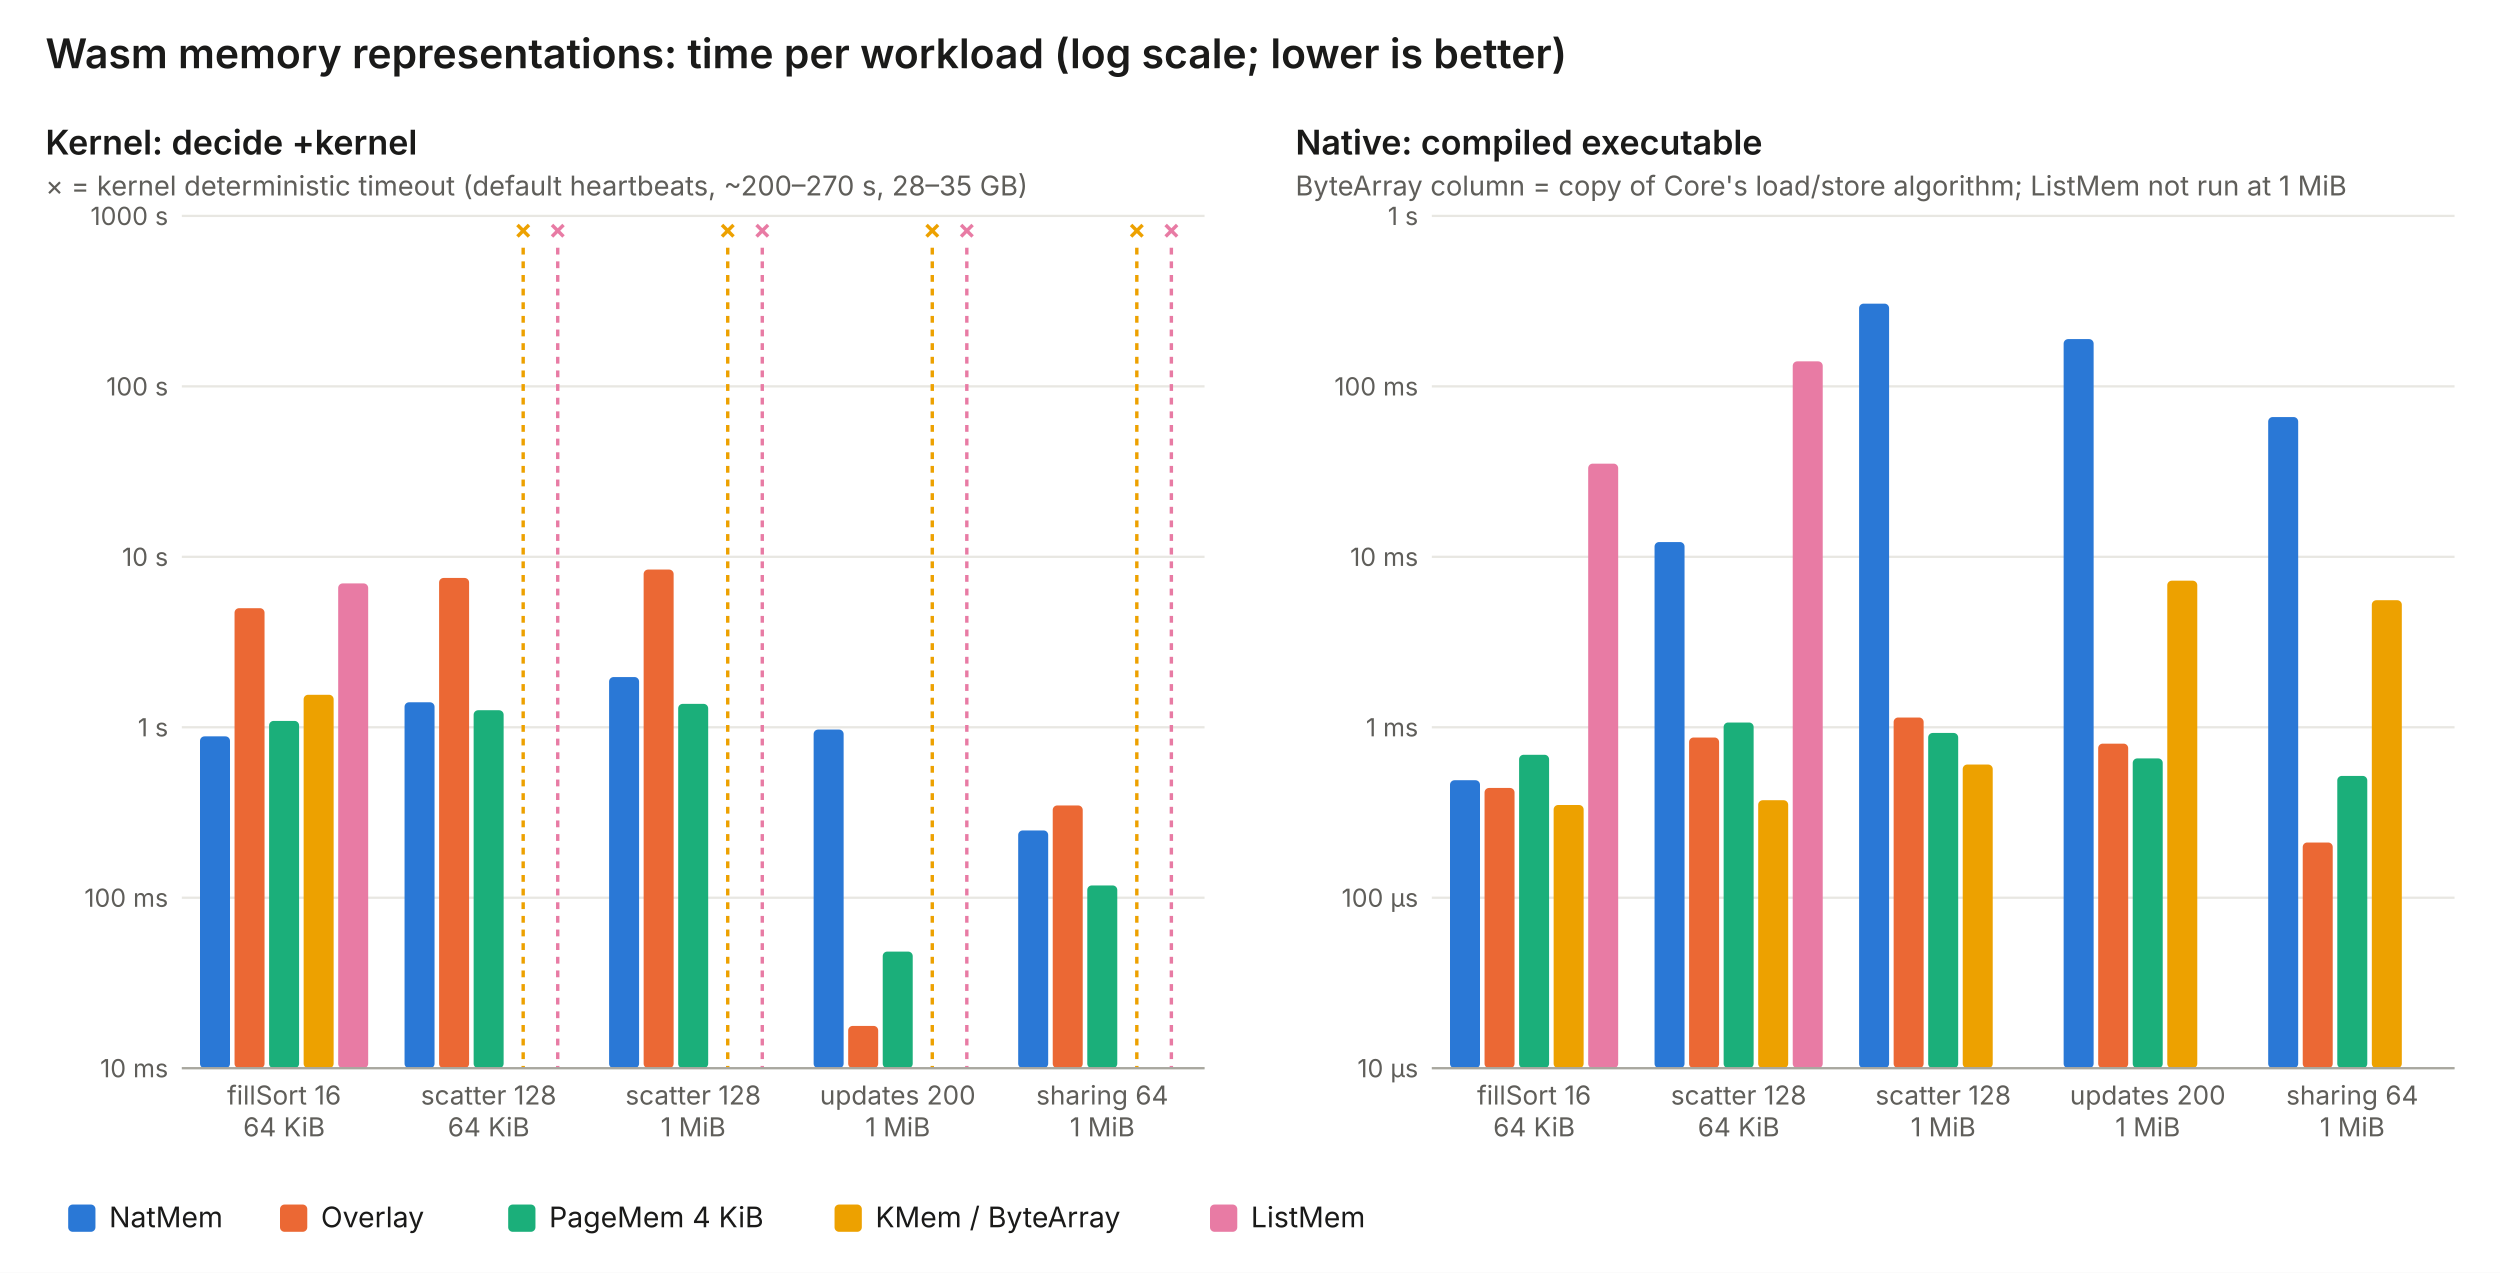
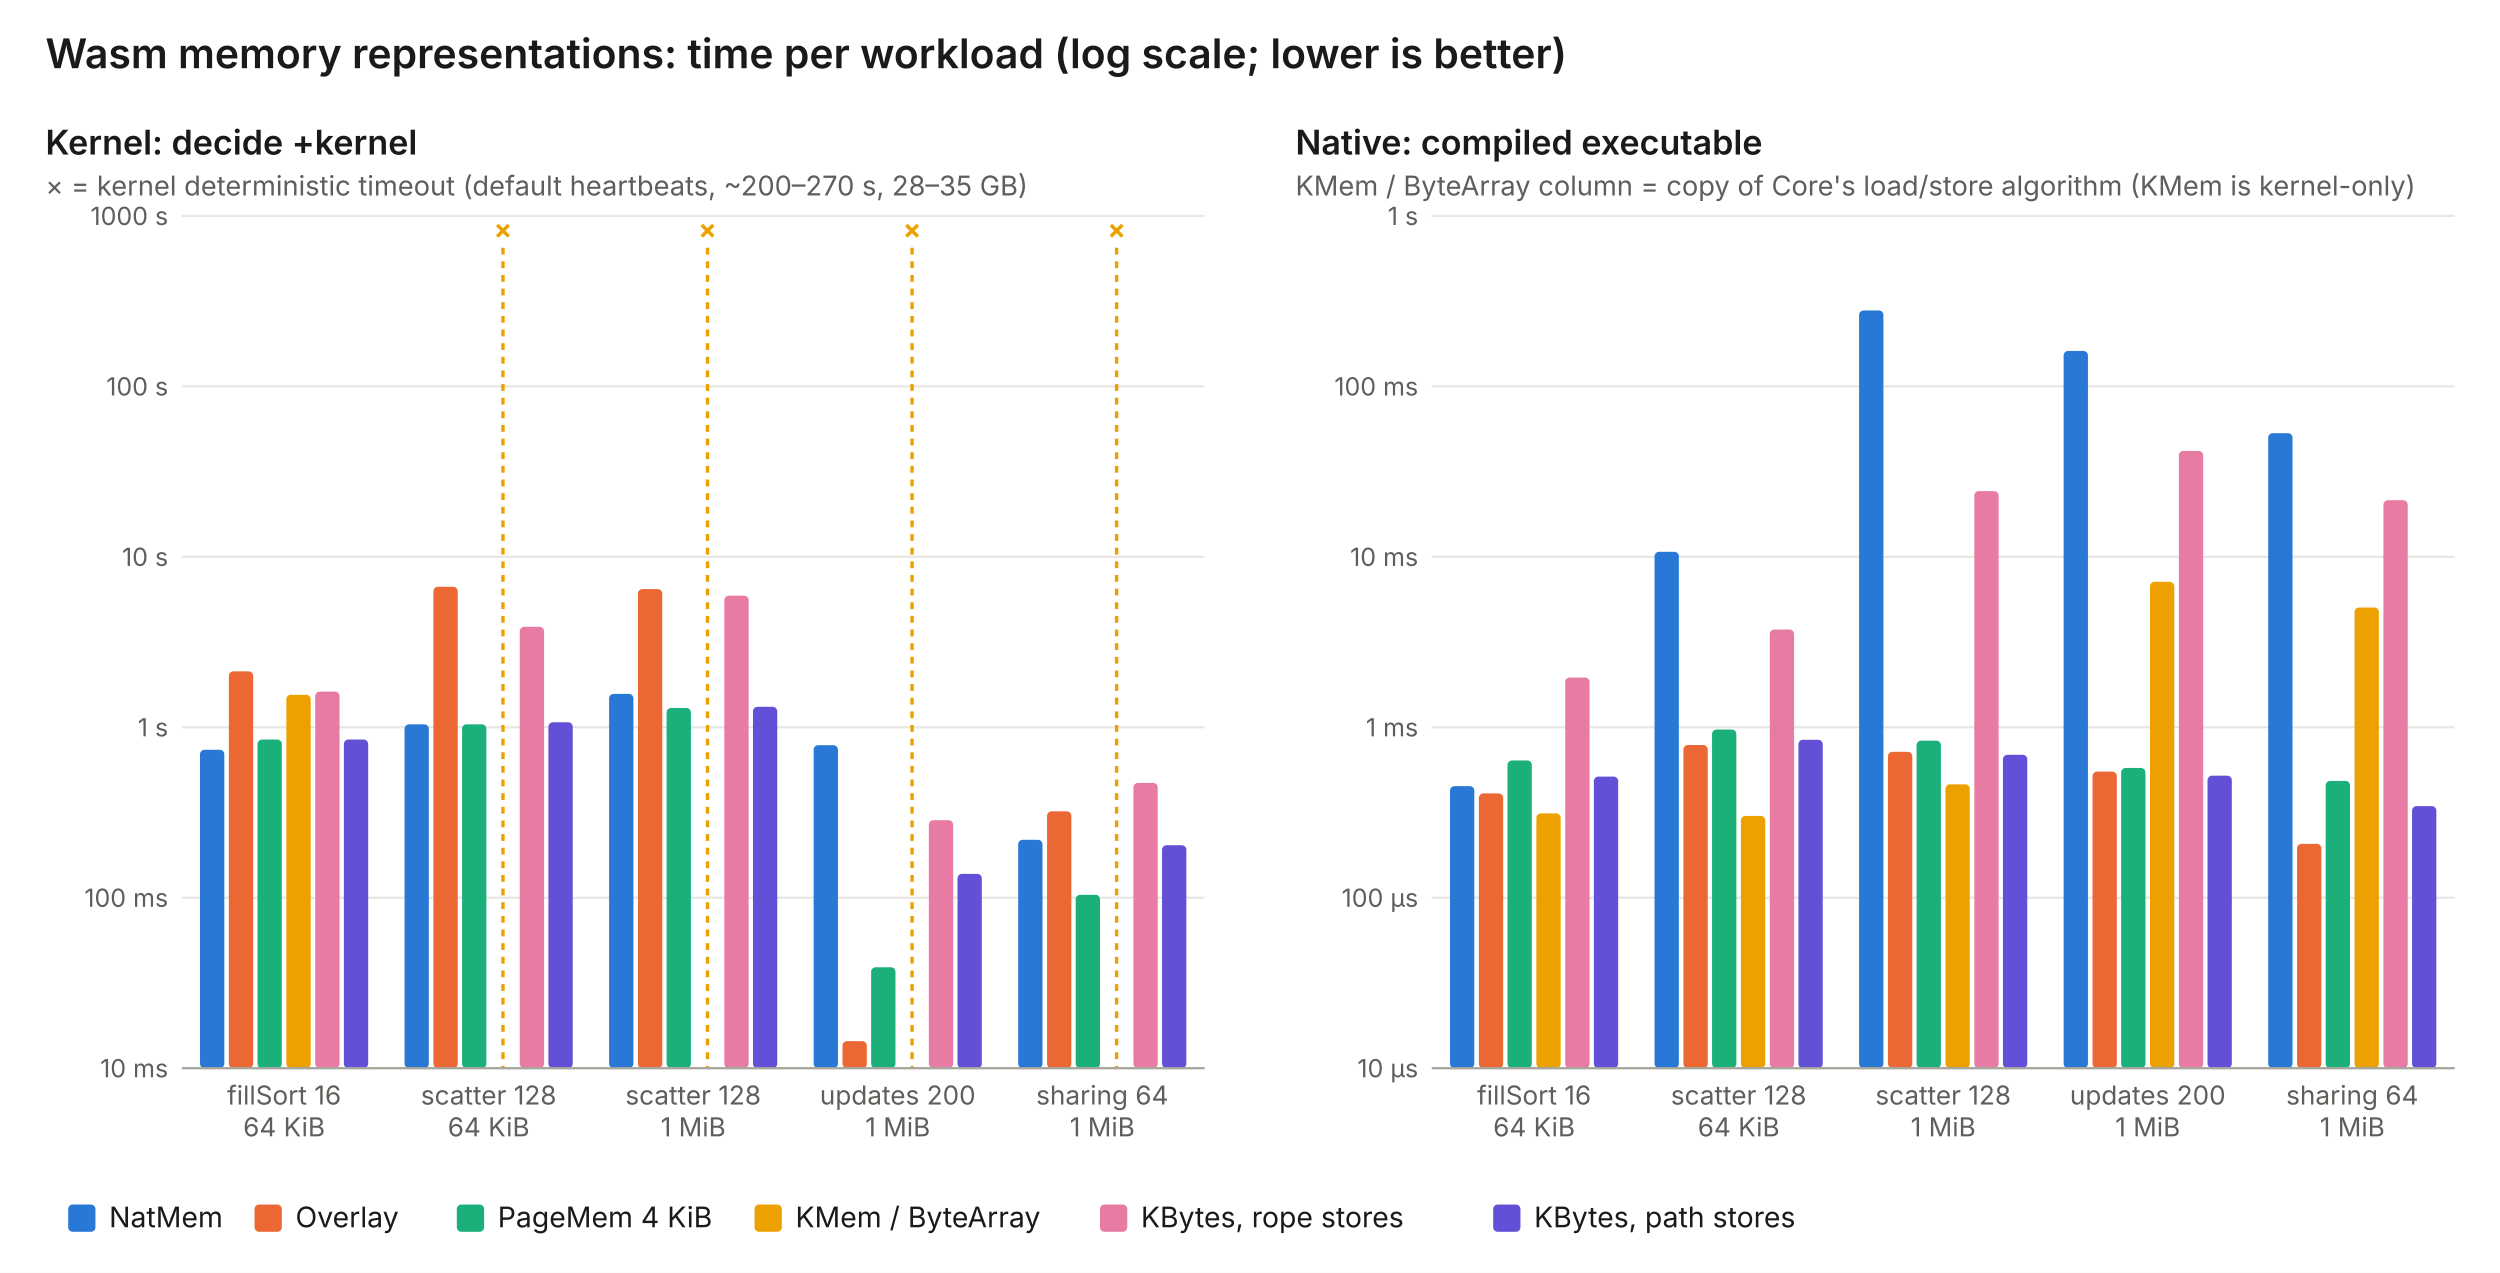
<svg xmlns="http://www.w3.org/2000/svg" width="1100" height="560" font-family="Inter,Helvetica,Arial,sans-serif">
  <rect width="100%" height="100%" fill="#fff" />
  <text x="20" y="30" font-size="18" font-weight="600" fill="#1a1a19">Wasm memory representations: time per workload (log scale; lower is better)</text>
  <text x="20" y="68" font-size="15" font-weight="600" fill="#1a1a19">Kernel: decide +kernel</text>
  <text x="20" y="86" font-size="12" fill="#5f5e5a">× = kernel deterministic timeout (default heartbeats, ~200–270 s, 28–35 GB)</text>
  <line x1="80" x2="530" y1="470.0" y2="470.0" stroke="#e8e7e2" />
  <text x="74" y="474.0" font-size="11" text-anchor="end" fill="#5f5e5a">10 ms</text>
  <line x1="80" x2="530" y1="395.0" y2="395.0" stroke="#e8e7e2" />
  <text x="74" y="399.0" font-size="11" text-anchor="end" fill="#5f5e5a">100 ms</text>
  <line x1="80" x2="530" y1="320.0" y2="320.0" stroke="#e8e7e2" />
  <text x="74" y="324.0" font-size="11" text-anchor="end" fill="#5f5e5a">1 s</text>
  <line x1="80" x2="530" y1="245.0" y2="245.0" stroke="#e8e7e2" />
  <text x="74" y="249.0" font-size="11" text-anchor="end" fill="#5f5e5a">10 s</text>
  <line x1="80" x2="530" y1="170.0" y2="170.0" stroke="#e8e7e2" />
  <text x="74" y="174.0" font-size="11" text-anchor="end" fill="#5f5e5a">100 s</text>
  <line x1="80" x2="530" y1="95.0" y2="95.0" stroke="#e8e7e2" />
  <text x="74" y="99.0" font-size="11" text-anchor="end" fill="#5f5e5a">1000 s</text>
-   <rect x="88.0" y="324.0" width="13.2" height="146.0" rx="2" fill="#2a78d6" />
-   <rect x="103.2" y="267.6" width="13.2" height="202.4" rx="2" fill="#eb6834" />
-   <rect x="118.4" y="317.2" width="13.2" height="152.8" rx="2" fill="#1baf7a" />
-   <rect x="133.6" y="305.7" width="13.2" height="164.3" rx="2" fill="#eda100" />
-   <rect x="148.8" y="256.7" width="13.2" height="213.3" rx="2" fill="#e87ba4" />
+   <rect x="88.0" y="329.9" width="10.7" height="140.1" rx="2" fill="#2a78d6" />
+   <rect x="100.7" y="295.4" width="10.7" height="174.6" rx="2" fill="#eb6834" />
+   <rect x="113.3" y="325.4" width="10.7" height="144.6" rx="2" fill="#1baf7a" />
+   <rect x="126.0" y="305.7" width="10.7" height="164.3" rx="2" fill="#eda100" />
+   <rect x="138.7" y="304.3" width="10.7" height="165.7" rx="2" fill="#e87ba4" />
+   <rect x="151.3" y="325.4" width="10.7" height="144.6" rx="2" fill="#6250d6" />
  <text x="125.0" y="486" font-size="11.5" text-anchor="middle" fill="#5f5e5a">fillSort 16</text>
  <text x="125.0" y="500" font-size="11.5" text-anchor="middle" fill="#5f5e5a">64 KiB</text>
-   <rect x="178.0" y="309.0" width="13.2" height="161.0" rx="2" fill="#2a78d6" />
-   <rect x="193.2" y="254.3" width="13.2" height="215.7" rx="2" fill="#eb6834" />
-   <rect x="208.4" y="312.5" width="13.2" height="157.5" rx="2" fill="#1baf7a" />
-   <text x="230.2" y="105" font-size="12" text-anchor="middle" fill="#eda100" font-weight="700">×</text>
-   <line x1="230.2" x2="230.2" y1="109" y2="470" stroke="#eda100" stroke-width="1.5" stroke-dasharray="3 3" />
-   <text x="245.4" y="105" font-size="12" text-anchor="middle" fill="#e87ba4" font-weight="700">×</text>
-   <line x1="245.4" x2="245.4" y1="109" y2="470" stroke="#e87ba4" stroke-width="1.5" stroke-dasharray="3 3" />
+   <rect x="178.0" y="318.7" width="10.7" height="151.3" rx="2" fill="#2a78d6" />
+   <rect x="190.7" y="258.2" width="10.7" height="211.8" rx="2" fill="#eb6834" />
+   <rect x="203.3" y="318.7" width="10.7" height="151.3" rx="2" fill="#1baf7a" />
+   <text x="221.3" y="105" font-size="12" text-anchor="middle" fill="#eda100" font-weight="700">×</text>
+   <line x1="221.3" x2="221.3" y1="109" y2="470" stroke="#eda100" stroke-width="1.5" stroke-dasharray="3 3" />
+   <rect x="228.7" y="275.8" width="10.7" height="194.2" rx="2" fill="#e87ba4" />
+   <rect x="241.3" y="317.8" width="10.7" height="152.2" rx="2" fill="#6250d6" />
  <text x="215.0" y="486" font-size="11.5" text-anchor="middle" fill="#5f5e5a">scatter 128</text>
  <text x="215.0" y="500" font-size="11.5" text-anchor="middle" fill="#5f5e5a">64 KiB</text>
-   <rect x="268.0" y="297.9" width="13.2" height="172.1" rx="2" fill="#2a78d6" />
-   <rect x="283.2" y="250.6" width="13.2" height="219.4" rx="2" fill="#eb6834" />
-   <rect x="298.4" y="309.7" width="13.2" height="160.3" rx="2" fill="#1baf7a" />
-   <text x="320.2" y="105" font-size="12" text-anchor="middle" fill="#eda100" font-weight="700">×</text>
-   <line x1="320.2" x2="320.2" y1="109" y2="470" stroke="#eda100" stroke-width="1.5" stroke-dasharray="3 3" />
-   <text x="335.4" y="105" font-size="12" text-anchor="middle" fill="#e87ba4" font-weight="700">×</text>
-   <line x1="335.4" x2="335.4" y1="109" y2="470" stroke="#e87ba4" stroke-width="1.5" stroke-dasharray="3 3" />
+   <rect x="268.0" y="305.3" width="10.7" height="164.7" rx="2" fill="#2a78d6" />
+   <rect x="280.7" y="259.2" width="10.7" height="210.8" rx="2" fill="#eb6834" />
+   <rect x="293.3" y="311.5" width="10.7" height="158.5" rx="2" fill="#1baf7a" />
+   <text x="311.3" y="105" font-size="12" text-anchor="middle" fill="#eda100" font-weight="700">×</text>
+   <line x1="311.3" x2="311.3" y1="109" y2="470" stroke="#eda100" stroke-width="1.5" stroke-dasharray="3 3" />
+   <rect x="318.7" y="262.1" width="10.7" height="207.9" rx="2" fill="#e87ba4" />
+   <rect x="331.3" y="311.0" width="10.7" height="159.0" rx="2" fill="#6250d6" />
  <text x="305.0" y="486" font-size="11.5" text-anchor="middle" fill="#5f5e5a">scatter 128</text>
  <text x="305.0" y="500" font-size="11.5" text-anchor="middle" fill="#5f5e5a">1 MiB</text>
-   <rect x="358.0" y="321.0" width="13.2" height="149.0" rx="2" fill="#2a78d6" />
-   <rect x="373.2" y="451.4" width="13.2" height="18.6" rx="2" fill="#eb6834" />
-   <rect x="388.4" y="418.7" width="13.2" height="51.3" rx="2" fill="#1baf7a" />
-   <text x="410.2" y="105" font-size="12" text-anchor="middle" fill="#eda100" font-weight="700">×</text>
-   <line x1="410.2" x2="410.2" y1="109" y2="470" stroke="#eda100" stroke-width="1.5" stroke-dasharray="3 3" />
-   <text x="425.4" y="105" font-size="12" text-anchor="middle" fill="#e87ba4" font-weight="700">×</text>
-   <line x1="425.4" x2="425.4" y1="109" y2="470" stroke="#e87ba4" stroke-width="1.5" stroke-dasharray="3 3" />
+   <rect x="358.0" y="327.9" width="10.7" height="142.1" rx="2" fill="#2a78d6" />
+   <rect x="370.7" y="458.1" width="10.7" height="11.9" rx="2" fill="#eb6834" />
+   <rect x="383.3" y="425.6" width="10.7" height="44.4" rx="2" fill="#1baf7a" />
+   <text x="401.3" y="105" font-size="12" text-anchor="middle" fill="#eda100" font-weight="700">×</text>
+   <line x1="401.3" x2="401.3" y1="109" y2="470" stroke="#eda100" stroke-width="1.5" stroke-dasharray="3 3" />
+   <rect x="408.7" y="360.9" width="10.7" height="109.1" rx="2" fill="#e87ba4" />
+   <rect x="421.3" y="384.5" width="10.7" height="85.5" rx="2" fill="#6250d6" />
  <text x="395.0" y="486" font-size="11.5" text-anchor="middle" fill="#5f5e5a">updates 200</text>
  <text x="395.0" y="500" font-size="11.5" text-anchor="middle" fill="#5f5e5a">1 MiB</text>
-   <rect x="448.0" y="365.4" width="13.2" height="104.6" rx="2" fill="#2a78d6" />
-   <rect x="463.2" y="354.4" width="13.2" height="115.6" rx="2" fill="#eb6834" />
-   <rect x="478.4" y="389.6" width="13.2" height="80.4" rx="2" fill="#1baf7a" />
-   <text x="500.2" y="105" font-size="12" text-anchor="middle" fill="#eda100" font-weight="700">×</text>
-   <line x1="500.2" x2="500.2" y1="109" y2="470" stroke="#eda100" stroke-width="1.5" stroke-dasharray="3 3" />
-   <text x="515.4" y="105" font-size="12" text-anchor="middle" fill="#e87ba4" font-weight="700">×</text>
-   <line x1="515.4" x2="515.4" y1="109" y2="470" stroke="#e87ba4" stroke-width="1.5" stroke-dasharray="3 3" />
+   <rect x="448.0" y="369.5" width="10.7" height="100.5" rx="2" fill="#2a78d6" />
+   <rect x="460.7" y="357.0" width="10.7" height="113.0" rx="2" fill="#eb6834" />
+   <rect x="473.3" y="393.7" width="10.7" height="76.3" rx="2" fill="#1baf7a" />
+   <text x="491.3" y="105" font-size="12" text-anchor="middle" fill="#eda100" font-weight="700">×</text>
+   <line x1="491.3" x2="491.3" y1="109" y2="470" stroke="#eda100" stroke-width="1.5" stroke-dasharray="3 3" />
+   <rect x="498.7" y="344.5" width="10.7" height="125.5" rx="2" fill="#e87ba4" />
+   <rect x="511.3" y="371.9" width="10.7" height="98.1" rx="2" fill="#6250d6" />
  <text x="485.0" y="486" font-size="11.5" text-anchor="middle" fill="#5f5e5a">sharing 64</text>
  <text x="485.0" y="500" font-size="11.5" text-anchor="middle" fill="#5f5e5a">1 MiB</text>
  <line x1="80" x2="530" y1="470" y2="470" stroke="#a8a79f" />
  <text x="570" y="68" font-size="15" font-weight="600" fill="#1a1a19">Native: compiled executable</text>
-   <text x="570" y="86" font-size="12" fill="#5f5e5a">ByteArray column = copy of Core's load/store algorithm; ListMem not run at 1 MiB</text>
+   <text x="570" y="86" font-size="12" fill="#5f5e5a">KMem / ByteArray column = copy of Core's load/store algorithm (KMem is kernel-only)</text>
  <line x1="630" x2="1080" y1="470.0" y2="470.0" stroke="#e8e7e2" />
  <text x="624" y="474.0" font-size="11" text-anchor="end" fill="#5f5e5a">10 µs</text>
  <line x1="630" x2="1080" y1="395.0" y2="395.0" stroke="#e8e7e2" />
  <text x="624" y="399.0" font-size="11" text-anchor="end" fill="#5f5e5a">100 µs</text>
  <line x1="630" x2="1080" y1="320.0" y2="320.0" stroke="#e8e7e2" />
  <text x="624" y="324.0" font-size="11" text-anchor="end" fill="#5f5e5a">1 ms</text>
  <line x1="630" x2="1080" y1="245.0" y2="245.0" stroke="#e8e7e2" />
  <text x="624" y="249.0" font-size="11" text-anchor="end" fill="#5f5e5a">10 ms</text>
  <line x1="630" x2="1080" y1="170.0" y2="170.0" stroke="#e8e7e2" />
  <text x="624" y="174.0" font-size="11" text-anchor="end" fill="#5f5e5a">100 ms</text>
  <line x1="630" x2="1080" y1="95.0" y2="95.0" stroke="#e8e7e2" />
  <text x="624" y="99.0" font-size="11" text-anchor="end" fill="#5f5e5a">1 s</text>
-   <rect x="638.0" y="343.3" width="13.2" height="126.7" rx="2" fill="#2a78d6" />
-   <rect x="653.2" y="346.7" width="13.2" height="123.3" rx="2" fill="#eb6834" />
-   <rect x="668.4" y="332.1" width="13.2" height="137.9" rx="2" fill="#1baf7a" />
-   <rect x="683.6" y="354.2" width="13.2" height="115.8" rx="2" fill="#eda100" />
-   <rect x="698.8" y="204.0" width="13.2" height="266.0" rx="2" fill="#e87ba4" />
+   <rect x="638.0" y="345.9" width="10.7" height="124.1" rx="2" fill="#2a78d6" />
+   <rect x="650.7" y="349.1" width="10.7" height="120.9" rx="2" fill="#eb6834" />
+   <rect x="663.3" y="334.6" width="10.7" height="135.4" rx="2" fill="#1baf7a" />
+   <rect x="676.0" y="357.9" width="10.7" height="112.1" rx="2" fill="#eda100" />
+   <rect x="688.7" y="298.1" width="10.7" height="171.9" rx="2" fill="#e87ba4" />
+   <rect x="701.3" y="341.7" width="10.7" height="128.3" rx="2" fill="#6250d6" />
  <text x="675.0" y="486" font-size="11.5" text-anchor="middle" fill="#5f5e5a">fillSort 16</text>
  <text x="675.0" y="500" font-size="11.5" text-anchor="middle" fill="#5f5e5a">64 KiB</text>
-   <rect x="728.0" y="238.5" width="13.2" height="231.5" rx="2" fill="#2a78d6" />
-   <rect x="743.2" y="324.5" width="13.2" height="145.5" rx="2" fill="#eb6834" />
-   <rect x="758.4" y="317.9" width="13.2" height="152.1" rx="2" fill="#1baf7a" />
-   <rect x="773.6" y="352.1" width="13.2" height="117.9" rx="2" fill="#eda100" />
-   <rect x="788.8" y="159.0" width="13.2" height="311.0" rx="2" fill="#e87ba4" />
+   <rect x="728.0" y="242.8" width="10.7" height="227.2" rx="2" fill="#2a78d6" />
+   <rect x="740.7" y="327.8" width="10.7" height="142.2" rx="2" fill="#eb6834" />
+   <rect x="753.3" y="321.0" width="10.7" height="149.0" rx="2" fill="#1baf7a" />
+   <rect x="766.0" y="359.0" width="10.7" height="111.0" rx="2" fill="#eda100" />
+   <rect x="778.7" y="277.0" width="10.7" height="193.0" rx="2" fill="#e87ba4" />
+   <rect x="791.3" y="325.5" width="10.7" height="144.5" rx="2" fill="#6250d6" />
  <text x="765.0" y="486" font-size="11.5" text-anchor="middle" fill="#5f5e5a">scatter 128</text>
  <text x="765.0" y="500" font-size="11.5" text-anchor="middle" fill="#5f5e5a">64 KiB</text>
-   <rect x="818.0" y="133.6" width="13.2" height="336.4" rx="2" fill="#2a78d6" />
-   <rect x="833.2" y="315.7" width="13.2" height="154.3" rx="2" fill="#eb6834" />
-   <rect x="848.4" y="322.5" width="13.2" height="147.5" rx="2" fill="#1baf7a" />
-   <rect x="863.6" y="336.4" width="13.2" height="133.6" rx="2" fill="#eda100" />
+   <rect x="818.0" y="136.6" width="10.7" height="333.4" rx="2" fill="#2a78d6" />
+   <rect x="830.7" y="330.8" width="10.7" height="139.2" rx="2" fill="#eb6834" />
+   <rect x="843.3" y="325.9" width="10.7" height="144.1" rx="2" fill="#1baf7a" />
+   <rect x="856.0" y="345.1" width="10.7" height="124.9" rx="2" fill="#eda100" />
+   <rect x="868.7" y="216.1" width="10.7" height="253.9" rx="2" fill="#e87ba4" />
+   <rect x="881.3" y="332.1" width="10.7" height="137.9" rx="2" fill="#6250d6" />
  <text x="855.0" y="486" font-size="11.5" text-anchor="middle" fill="#5f5e5a">scatter 128</text>
  <text x="855.0" y="500" font-size="11.5" text-anchor="middle" fill="#5f5e5a">1 MiB</text>
-   <rect x="908.0" y="149.2" width="13.2" height="320.8" rx="2" fill="#2a78d6" />
-   <rect x="923.2" y="327.2" width="13.2" height="142.8" rx="2" fill="#eb6834" />
-   <rect x="938.4" y="333.7" width="13.2" height="136.3" rx="2" fill="#1baf7a" />
-   <rect x="953.6" y="255.5" width="13.2" height="214.5" rx="2" fill="#eda100" />
+   <rect x="908.0" y="154.4" width="10.7" height="315.6" rx="2" fill="#2a78d6" />
+   <rect x="920.7" y="339.5" width="10.7" height="130.5" rx="2" fill="#eb6834" />
+   <rect x="933.3" y="337.9" width="10.7" height="132.1" rx="2" fill="#1baf7a" />
+   <rect x="946.0" y="256.0" width="10.7" height="214.0" rx="2" fill="#eda100" />
+   <rect x="958.7" y="198.4" width="10.7" height="271.6" rx="2" fill="#e87ba4" />
+   <rect x="971.3" y="341.3" width="10.7" height="128.7" rx="2" fill="#6250d6" />
  <text x="945.0" y="486" font-size="11.5" text-anchor="middle" fill="#5f5e5a">updates 200</text>
  <text x="945.0" y="500" font-size="11.5" text-anchor="middle" fill="#5f5e5a">1 MiB</text>
-   <rect x="998.0" y="183.5" width="13.2" height="286.5" rx="2" fill="#2a78d6" />
-   <rect x="1013.2" y="370.7" width="13.2" height="99.3" rx="2" fill="#eb6834" />
-   <rect x="1028.4" y="341.4" width="13.2" height="128.6" rx="2" fill="#1baf7a" />
-   <rect x="1043.6" y="264.1" width="13.2" height="205.9" rx="2" fill="#eda100" />
+   <rect x="998.0" y="190.6" width="10.7" height="279.4" rx="2" fill="#2a78d6" />
+   <rect x="1010.7" y="371.3" width="10.7" height="98.7" rx="2" fill="#eb6834" />
+   <rect x="1023.3" y="343.6" width="10.7" height="126.4" rx="2" fill="#1baf7a" />
+   <rect x="1036.0" y="267.3" width="10.7" height="202.7" rx="2" fill="#eda100" />
+   <rect x="1048.7" y="220.1" width="10.7" height="249.9" rx="2" fill="#e87ba4" />
+   <rect x="1061.3" y="354.7" width="10.7" height="115.3" rx="2" fill="#6250d6" />
  <text x="1035.0" y="486" font-size="11.5" text-anchor="middle" fill="#5f5e5a">sharing 64</text>
  <text x="1035.0" y="500" font-size="11.5" text-anchor="middle" fill="#5f5e5a">1 MiB</text>
  <line x1="630" x2="1080" y1="470" y2="470" stroke="#a8a79f" />
  <rect x="30" y="530" width="12" height="12" rx="2" fill="#2a78d6" />
  <text x="48" y="540" font-size="12.5" fill="#1a1a19">NatMem</text>
-   <rect x="123.2" y="530" width="12" height="12" rx="2" fill="#eb6834" />
-   <text x="141.2" y="540" font-size="12.5" fill="#1a1a19">Overlay</text>
-   <rect x="223.6" y="530" width="12" height="12" rx="2" fill="#1baf7a" />
-   <text x="241.6" y="540" font-size="12.5" fill="#1a1a19">PageMem 4 KiB</text>
-   <rect x="367.2" y="530" width="12" height="12" rx="2" fill="#eda100" />
-   <text x="385.2" y="540" font-size="12.5" fill="#1a1a19">KMem / ByteArray</text>
-   <rect x="532.4" y="530" width="12" height="12" rx="2" fill="#e87ba4" />
-   <text x="550.4" y="540" font-size="12.5" fill="#1a1a19">ListMem</text>
+   <rect x="112.0" y="530" width="12" height="12" rx="2" fill="#eb6834" />
+   <text x="130.0" y="540" font-size="12.5" fill="#1a1a19">Overlay</text>
+   <rect x="201.0" y="530" width="12" height="12" rx="2" fill="#1baf7a" />
+   <text x="219.0" y="540" font-size="12.5" fill="#1a1a19">PageMem 4 KiB</text>
+   <rect x="332.0" y="530" width="12" height="12" rx="2" fill="#eda100" />
+   <text x="350.0" y="540" font-size="12.5" fill="#1a1a19">KMem / ByteArray</text>
+   <rect x="484.0" y="530" width="12" height="12" rx="2" fill="#e87ba4" />
+   <text x="502.0" y="540" font-size="12.5" fill="#1a1a19">KBytes, rope stores</text>
+   <rect x="657.0" y="530" width="12" height="12" rx="2" fill="#6250d6" />
+   <text x="675.0" y="540" font-size="12.5" fill="#1a1a19">KBytes, path stores</text>
</svg>
